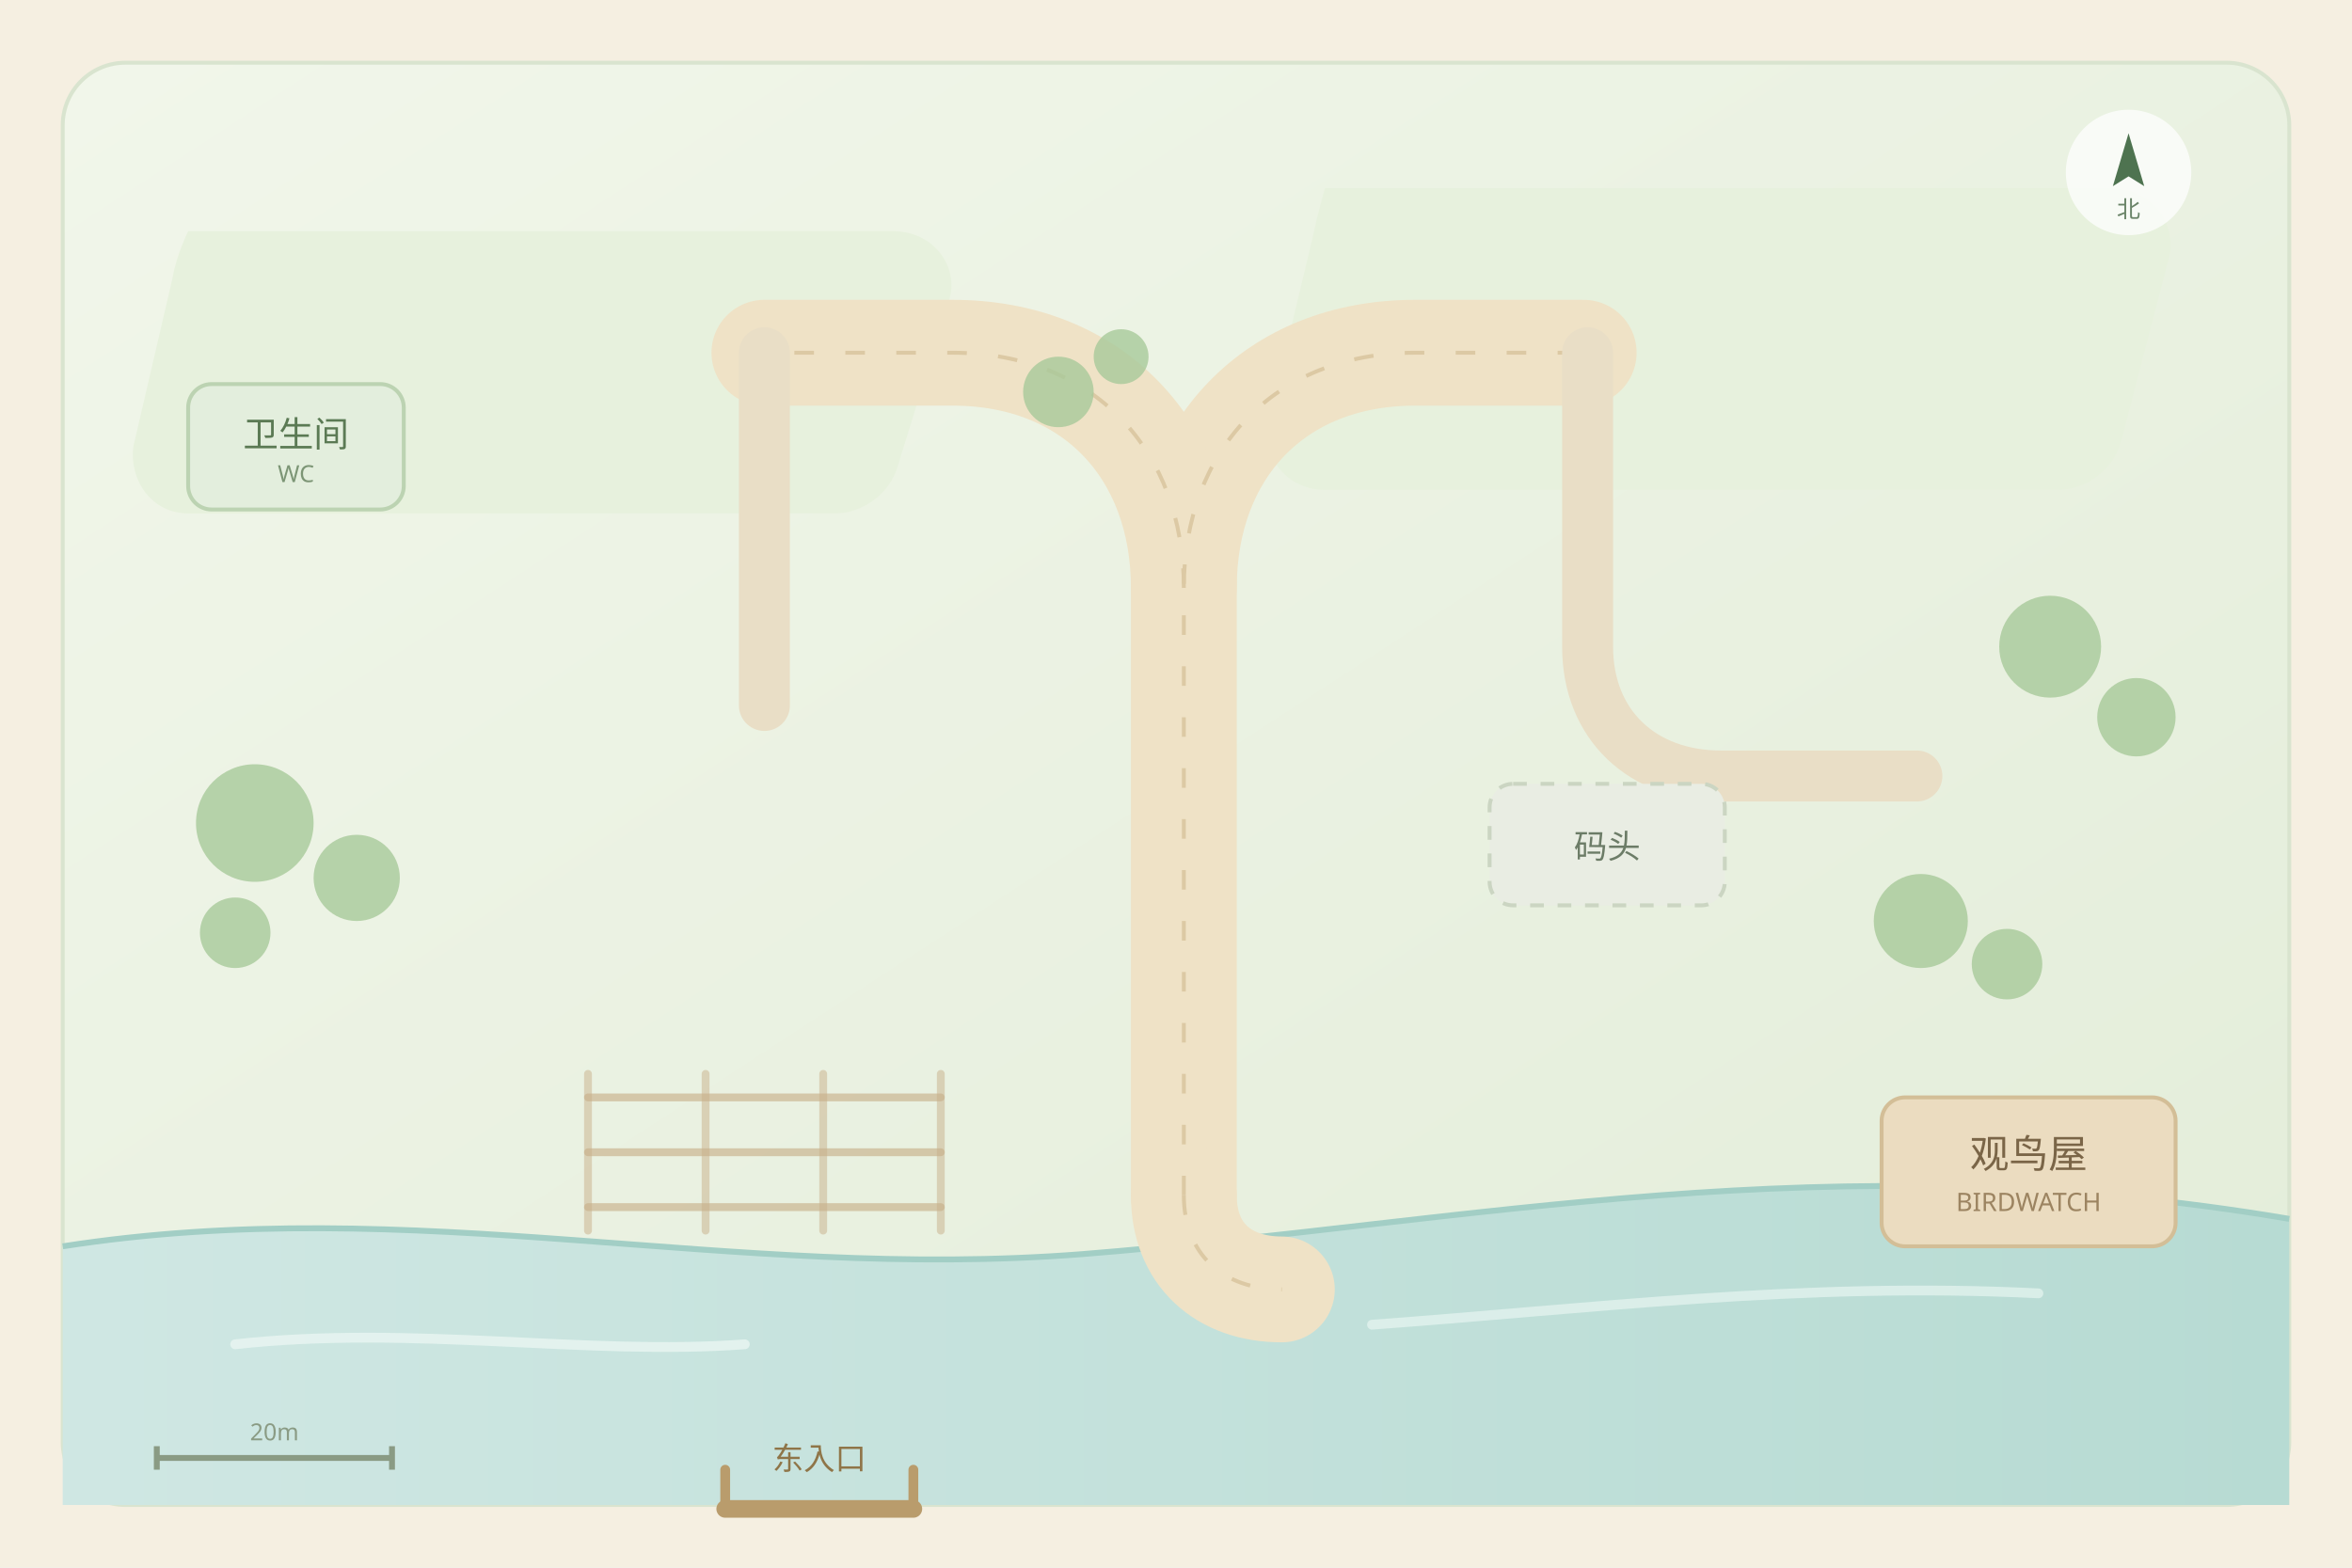
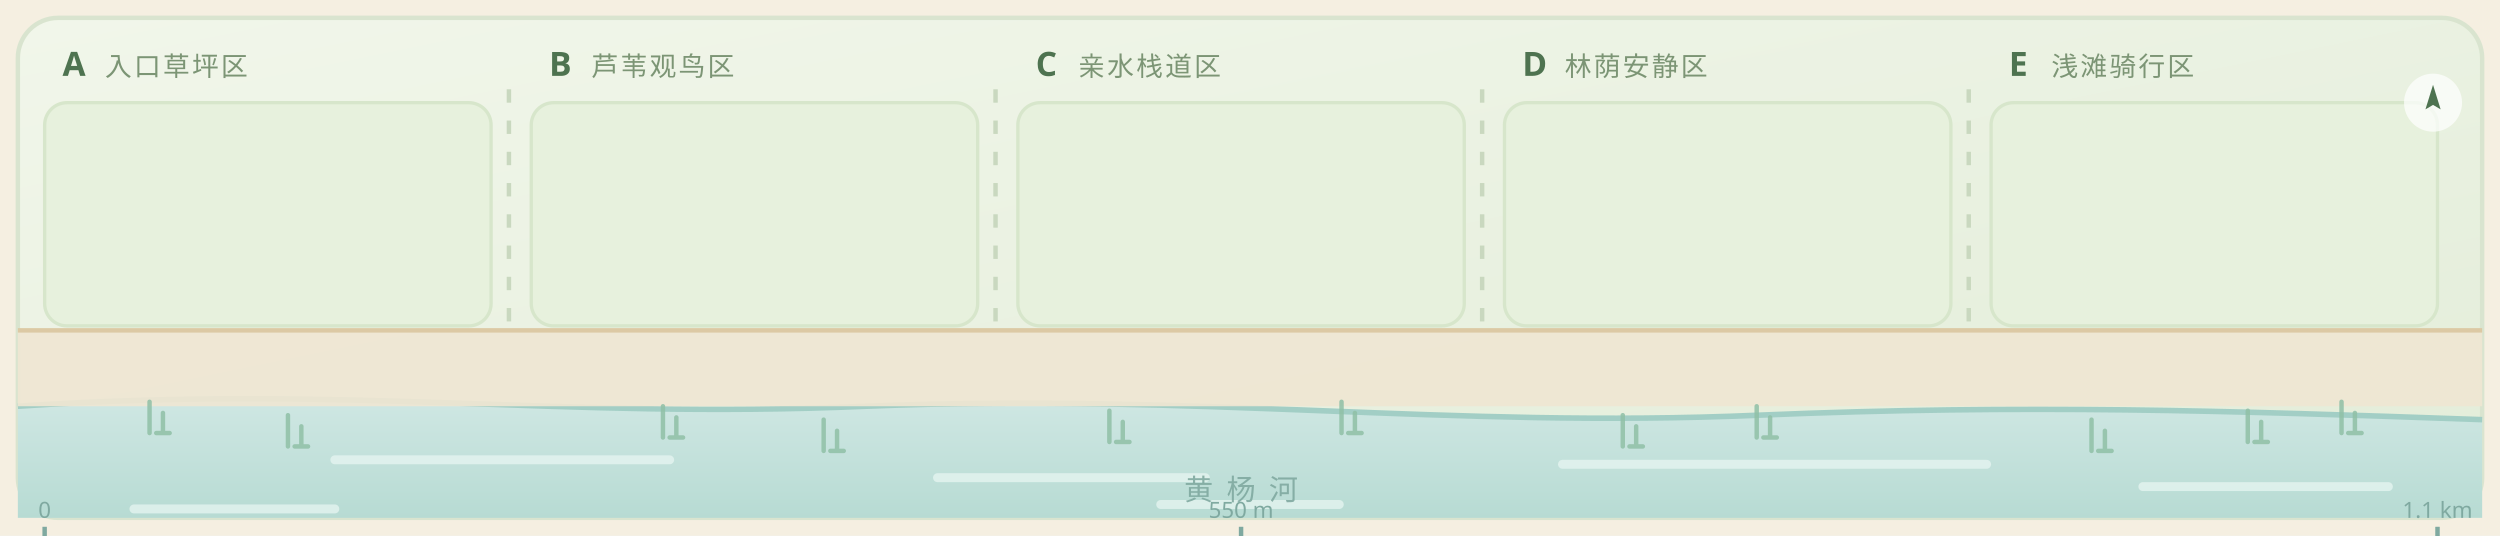
- <svg xmlns="http://www.w3.org/2000/svg" viewBox="0 0 1200 800" width="1200" height="800" role="img" aria-label="黄杨河湿地公园平面图底图">
+ <svg xmlns="http://www.w3.org/2000/svg" viewBox="0 0 1120 240" width="1120" height="240" role="img" aria-label="黄杨河湿地公园带状平面图底图">
  <defs>
    <linearGradient id="lawn2" x1="0" y1="0" x2="1" y2="1">
      <stop offset="0" stop-color="#F1F6EA" />
      <stop offset="1" stop-color="#E3EDD9" />
    </linearGradient>
-     <linearGradient id="river2" x1="0" y1="0" x2="1" y2="0">
+     <linearGradient id="river2" x1="0" y1="0" x2="0" y2="1">
      <stop offset="0" stop-color="#CFE7E3" />
      <stop offset="1" stop-color="#B7DBD3" />
    </linearGradient>
  </defs>
-   <rect width="1200" height="800" fill="#F5EFE1" />
-   <rect x="32" y="32" width="1136" height="736" rx="32" fill="url(#lawn2)" stroke="#D9E4CF" stroke-width="2" />
-   <path d="M32 636c180-28 340 18 520 4 200-16 380-58 616-18v146H32z" fill="url(#river2)" />
-   <path d="M32 636c180-28 340 18 520 4 200-16 380-58 616-18" fill="none" stroke="#A2CEC5" stroke-width="3" />
-   <path d="M120 686c90-10 180 6 260 0" stroke="#E7F5F1" stroke-width="5" stroke-linecap="round" fill="none" opacity="0.85" />
-   <path d="M700 676c110-8 220-22 340-16" stroke="#E7F5F1" stroke-width="5" stroke-linecap="round" fill="none" opacity="0.7" />
-   <path d="M96 118h360c20 0 34 18 28 36l-26 84c-4 14-18 24-32 24H96c-18 0-30-16-28-34l20-86c2-12 8-24 8-24z" fill="#E7F1DD" />
-   <path d="M676 96h400c22 0 36 18 30 38l-24 92c-4 14-18 24-32 24H676c-20 0-34-18-28-38l22-92c2-10 6-24 6-24z" fill="#E7F1DD" />
-   <path d="M604 610V300c0-70 46-120 118-120h86" fill="none" stroke="#EFE2C6" stroke-width="54" stroke-linecap="round" />
-   <path d="M604 300c0-70-46-120-118-120h-96" fill="none" stroke="#EFE2C6" stroke-width="54" stroke-linecap="round" />
-   <path d="M604 610c0 30 20 48 50 48" fill="none" stroke="#EFE2C6" stroke-width="54" stroke-linecap="round" />
-   <path d="M604 610V300c0-70 46-120 118-120h86" fill="none" stroke="#DCC9A4" stroke-width="2" stroke-dasharray="10 16" />
-   <path d="M604 300c0-70-46-120-118-120h-96" fill="none" stroke="#DCC9A4" stroke-width="2" stroke-dasharray="10 16" />
-   <path d="M604 610c0 30 20 48 50 48" fill="none" stroke="#DCC9A4" stroke-width="2" stroke-dasharray="10 16" />
-   <path d="M390 180v180" stroke="#E9DEC6" stroke-width="26" stroke-linecap="round" />
-   <path d="M810 180v150c0 40 28 66 68 66h100" fill="none" stroke="#E9DEC6" stroke-width="26" stroke-linecap="round" />
-   <g stroke="#C8B08A" stroke-width="4" stroke-linecap="round">
-     <path d="M300 560h180M300 588h180M300 616h180" opacity="0.65" />
-     <path d="M300 548v80M360 548v80M420 548v80M480 548v80" opacity="0.5" />
+   <rect width="1120" height="240" fill="#F5EFE1" />
+   <rect x="8" y="8" width="1104" height="224" rx="18" fill="url(#lawn2)" stroke="#D9E4CF" stroke-width="2" />
+   <path d="M8 182c150-10 240 6 380 0 150-6 260 10 400 4 120-5 210-2 324 2v44H8z" fill="url(#river2)" />
+   <path d="M8 182c150-10 240 6 380 0 150-6 260 10 400 4 120-5 210-2 324 2" fill="none" stroke="#A2CEC5" stroke-width="2.5" />
+   <rect x="8" y="148" width="1104" height="34" fill="#EFE6D2" opacity="0.92" />
+   <path d="M8 148h1104" stroke="#DCC9A4" stroke-width="2" />
+   <g fill="#E7F1DD" stroke="#D7E6CB" stroke-width="1.5">
+     <rect x="20" y="46" width="200" height="100" rx="10" />
+     <rect x="238" y="46" width="200" height="100" rx="10" />
+     <rect x="456" y="46" width="200" height="100" rx="10" />
+     <rect x="674" y="46" width="200" height="100" rx="10" />
+     <rect x="892" y="46" width="200" height="100" rx="10" />
  </g>
-   <g fill="#A8C99A" opacity="0.8">
-     <circle cx="130" cy="420" r="30" />
-     <circle cx="182" cy="448" r="22" />
-     <circle cx="120" cy="476" r="18" />
-     <circle cx="1046" cy="330" r="26" />
-     <circle cx="1090" cy="366" r="20" />
-     <circle cx="980" cy="470" r="24" />
-     <circle cx="1024" cy="492" r="18" />
-     <circle cx="540" cy="200" r="18" />
-     <circle cx="572" cy="182" r="14" />
+   <g stroke="#C9D8BF" stroke-width="2" stroke-dasharray="6 8">
+     <path d="M228 40v110" />
+     <path d="M446 40v110" />
+     <path d="M664 40v110" />
+     <path d="M882 40v110" />
  </g>
-   <g>
-     <rect x="960" y="560" width="150" height="76" rx="12" fill="#EBDCC0" stroke="#D3BE97" stroke-width="2" />
-     <text x="1035" y="596" text-anchor="middle" font-family="PingFang SC, Microsoft YaHei, sans-serif" font-size="20" fill="#7A6547">观鸟屋</text>
-     <text x="1035" y="618" text-anchor="middle" font-family="PingFang SC, Microsoft YaHei, sans-serif" font-size="13" fill="#9C8461">BIRDWATCH</text>
+   <text x="28" y="34" font-family="PingFang SC, Microsoft YaHei, sans-serif" font-size="15" font-weight="700" fill="#4E7350">A</text>
+   <text x="47" y="34" font-family="PingFang SC, Microsoft YaHei, sans-serif" font-size="12" fill="#7C9575" letter-spacing="1">入口草坪区</text>
+   <text x="246" y="34" font-family="PingFang SC, Microsoft YaHei, sans-serif" font-size="15" font-weight="700" fill="#4E7350">B</text>
+   <text x="265" y="34" font-family="PingFang SC, Microsoft YaHei, sans-serif" font-size="12" fill="#7C9575" letter-spacing="1">芦苇观鸟区</text>
+   <text x="464" y="34" font-family="PingFang SC, Microsoft YaHei, sans-serif" font-size="15" font-weight="700" fill="#4E7350">C</text>
+   <text x="483" y="34" font-family="PingFang SC, Microsoft YaHei, sans-serif" font-size="12" fill="#7C9575" letter-spacing="1">亲水栈道区</text>
+   <text x="682" y="34" font-family="PingFang SC, Microsoft YaHei, sans-serif" font-size="15" font-weight="700" fill="#4E7350">D</text>
+   <text x="701" y="34" font-family="PingFang SC, Microsoft YaHei, sans-serif" font-size="12" fill="#7C9575" letter-spacing="1">林荫安静区</text>
+   <text x="900" y="34" font-family="PingFang SC, Microsoft YaHei, sans-serif" font-size="15" font-weight="700" fill="#4E7350">E</text>
+   <text x="919" y="34" font-family="PingFang SC, Microsoft YaHei, sans-serif" font-size="12" fill="#7C9575" letter-spacing="1">浅滩骑行区</text>
+   <g stroke="#8FBFA6" stroke-width="2" stroke-linecap="round" opacity="0.85">
+     <path d="M70 194h6M67 194v-14M73 194v-9" />
+     <path d="M132 200h6M129 200v-14M135 200v-9" />
+     <path d="M300 196h6M297 196v-14M303 196v-9" />
+     <path d="M372 202h6M369 202v-14M375 202v-9" />
+     <path d="M500 198h6M497 198v-14M503 198v-9" />
+     <path d="M604 194h6M601 194v-14M607 194v-9" />
+     <path d="M730 200h6M727 200v-14M733 200v-9" />
+     <path d="M790 196h6M787 196v-14M793 196v-9" />
+     <path d="M940 202h6M937 202v-14M943 202v-9" />
+     <path d="M1010 198h6M1007 198v-14M1013 198v-9" />
+     <path d="M1052 194h6M1049 194v-14M1055 194v-9" />
  </g>
-   <g>
-     <rect x="96" y="196" width="110" height="64" rx="12" fill="#E3EEDD" stroke="#BCD3B2" stroke-width="2" />
-     <text x="151" y="228" text-anchor="middle" font-family="PingFang SC, Microsoft YaHei, sans-serif" font-size="18" fill="#5B7A54">卫生间</text>
-     <text x="151" y="246" text-anchor="middle" font-family="PingFang SC, Microsoft YaHei, sans-serif" font-size="12" fill="#7C9575">WC</text>
+   <g stroke="#E7F5F1" stroke-width="4" stroke-linecap="round" opacity="0.75">
+     <path d="M150 206h150M420 214h120M700 208h190M960 218h110" />
+     <path d="M60 228h90M520 226h80" />
  </g>
-   <g>
-     <path d="M370 770h96" stroke="#B99C6C" stroke-width="9" stroke-linecap="round" />
-     <path d="M370 770v-20M466 770v-20" stroke="#B99C6C" stroke-width="5" stroke-linecap="round" />
-     <text x="418" y="750" text-anchor="middle" font-family="PingFang SC, Microsoft YaHei, sans-serif" font-size="16" fill="#8F7548">东入口</text>
-   </g>
-   <g>
-     <rect x="760" y="400" width="120" height="62" rx="12" fill="#E9EDE3" stroke="#CBD5C2" stroke-width="2" stroke-dasharray="7 7" />
-     <text x="820" y="438" text-anchor="middle" font-family="PingFang SC, Microsoft YaHei, sans-serif" font-size="17" fill="#6C7C67">码头</text>
-   </g>
-   <g transform="translate(1086 88)">
-     <circle r="32" fill="#FFFFFF" opacity="0.72" />
-     <path d="M0-20 8 7 0 2-8 7z" fill="#4E7350" />
-     <text y="23" text-anchor="middle" font-family="PingFang SC, Microsoft YaHei, sans-serif" font-size="12" fill="#6A8468">北</text>
-   </g>
-   <g transform="translate(80 744)">
-     <path d="M0 0h120" stroke="#8A9B84" stroke-width="3" />
-     <path d="M0-6v12M120-6v12" stroke="#8A9B84" stroke-width="3" />
-     <text x="60" y="-9" text-anchor="middle" font-family="PingFang SC, Microsoft YaHei, sans-serif" font-size="12" fill="#8A9B84">20m</text>
+   <text x="556" y="224" text-anchor="middle" font-family="PingFang SC, Microsoft YaHei, sans-serif" font-size="13" fill="#7FA9A0" letter-spacing="6" opacity="0.9">黄杨河</text>
+   <path d="M20 236v6" stroke="#7FA9A0" stroke-width="2" />
+   <text x="20" y="232" text-anchor="middle" font-family="PingFang SC, Microsoft YaHei, sans-serif" font-size="10" fill="#7FA9A0">0</text>
+   <path d="M556 236v6" stroke="#7FA9A0" stroke-width="2" />
+   <text x="556" y="232" text-anchor="middle" font-family="PingFang SC, Microsoft YaHei, sans-serif" font-size="10" fill="#7FA9A0">550 m</text>
+   <path d="M1092 236v6" stroke="#7FA9A0" stroke-width="2" />
+   <text x="1092" y="232" text-anchor="middle" font-family="PingFang SC, Microsoft YaHei, sans-serif" font-size="10" fill="#7FA9A0">1.1 km</text>
+   <g transform="translate(1090 46)">
+     <circle r="13" fill="#FFFFFF" opacity="0.7" />
+     <path d="M0-8 3.4 3 0 1-3.4 3z" fill="#4E7350" />
  </g>
</svg>
